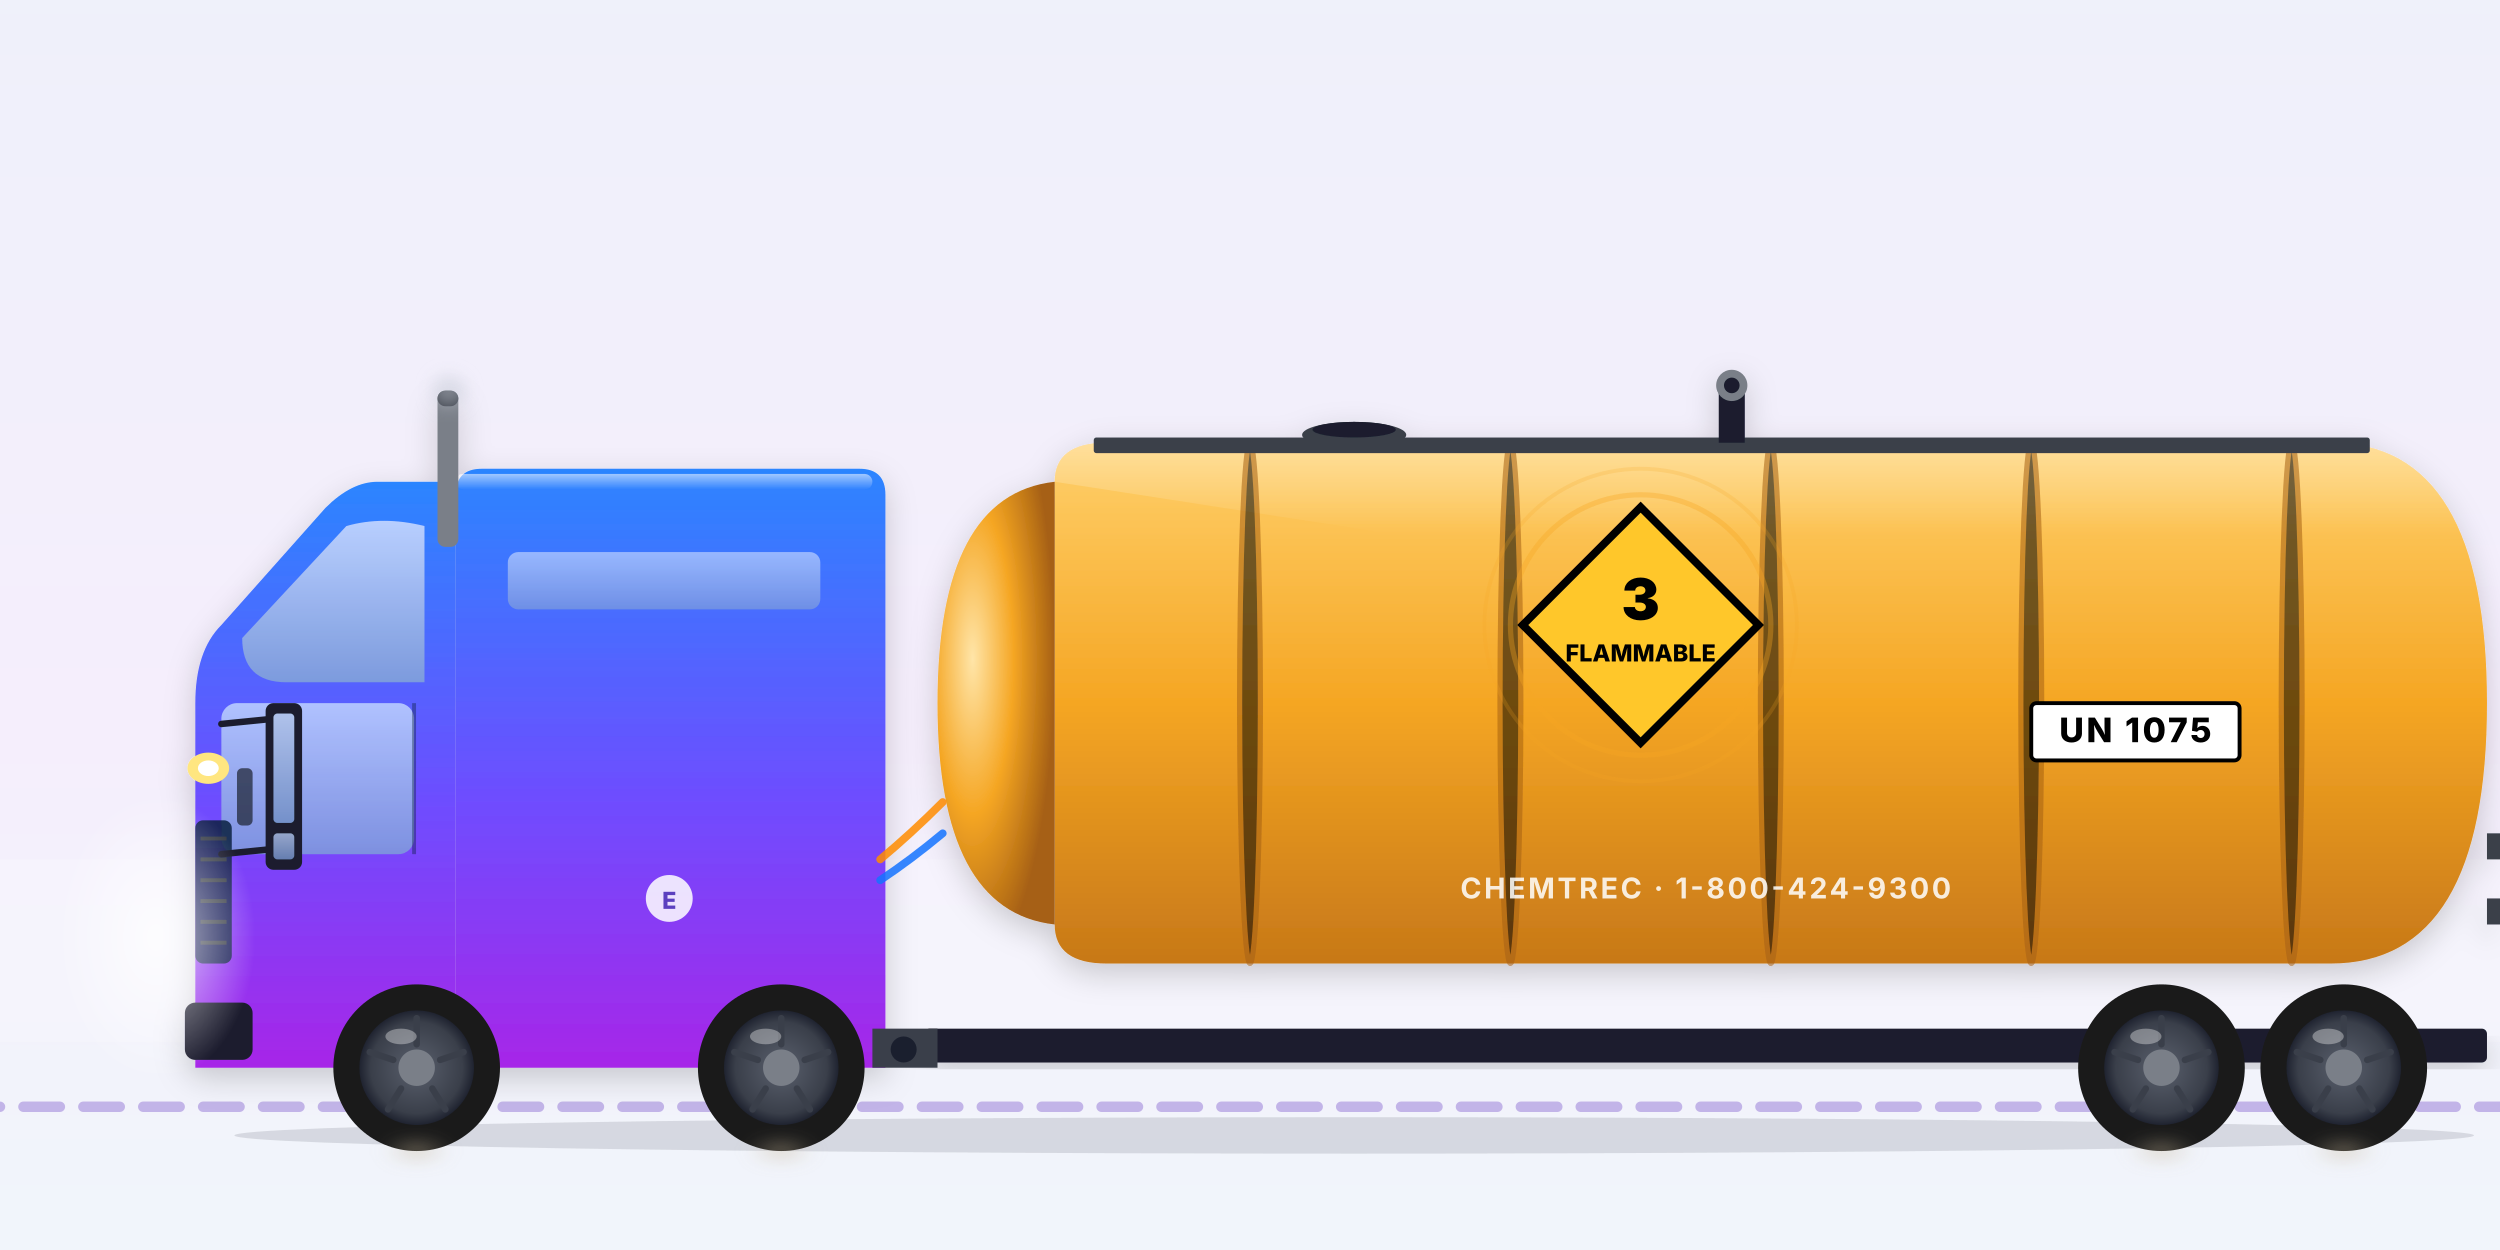
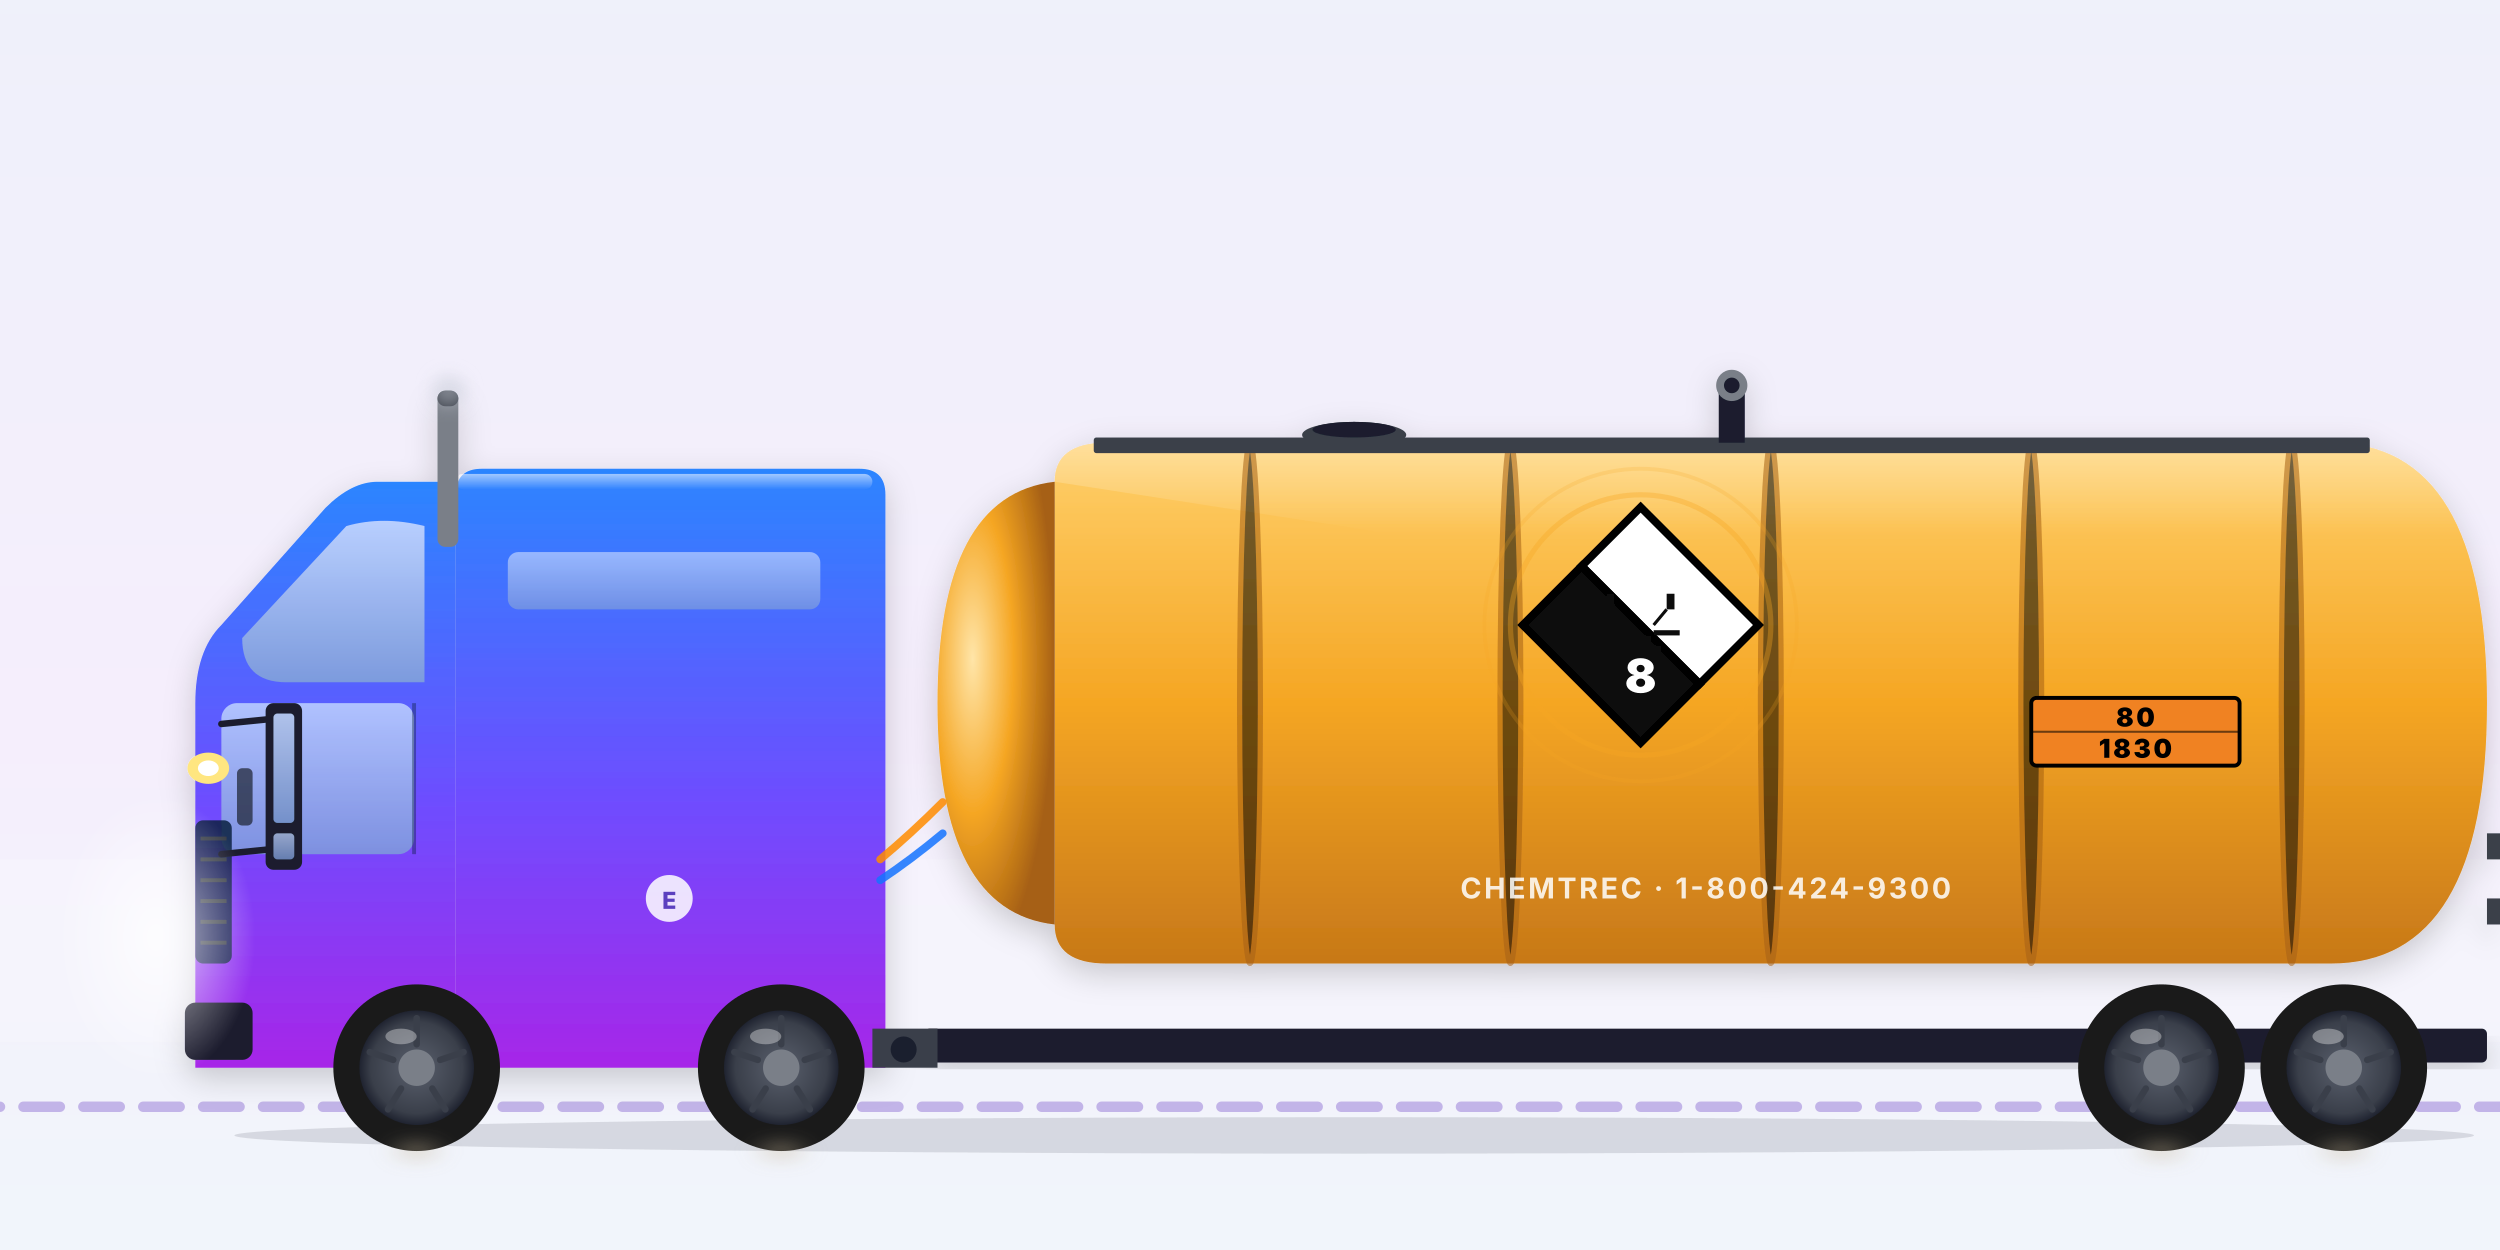
<svg xmlns="http://www.w3.org/2000/svg" width="1200" height="600" viewBox="0 50 1200 480" preserveAspectRatio="xMidYMid slice">
  <style>
    /* ========== CHASSIS BOB — the body floats on suspension ========== */
    .chassis-bob   { animation: chassis-bob 0.5s ease-in-out infinite; }
    @keyframes chassis-bob {
      0%, 100% { transform: translateY(0); }
      50%      { transform: translateY(-1.5px); }
    }
    .cab-sway      { animation: cab-sway 0.5s ease-in-out infinite -0.12s; }
    @keyframes cab-sway {
      0%, 100% { transform: translateY(0)    rotate(0deg); }
      50%      { transform: translateY(-0.8px) rotate(-0.15deg); }
    }
    .mudflap       { transform-origin: 1075px 440px;
                      animation: mudflap-flutter 0.42s ease-in-out infinite; }
    @keyframes mudflap-flutter {
      0%, 100% { transform: rotate(0deg)   translateX(0); }
      50%      { transform: rotate(-4deg)  translateX(0.4px); }
    }
    .streak        { animation: streak-drift 1.2s linear infinite; opacity: 0; }
    .streak.s2     { animation-delay: -0.4s; }
    .streak.s3     { animation-delay: -0.8s; }
    @keyframes streak-drift {
      0%   { transform: translateX(0);    opacity: 0; }
      15%  { opacity: 0.45; }
      85%  { opacity: 0.45; }
      100% { transform: translateX(180px); opacity: 0; }
    }
    .bow-air       { animation: bow-air-pulse 1.4s ease-in-out infinite;
                      transform-origin: 180px 410px; }
    @keyframes bow-air-pulse {
      0%, 100% { transform: scale(1)   translateX(0);   opacity: 0.18; }
      50%      { transform: scale(1.1) translateX(-3px); opacity: 0.32; }
    }
    .tire-dust     { animation: tire-dust 1.6s ease-out infinite; }
    @keyframes tire-dust {
      0%, 80%, 100% { opacity: 0; transform: translateX(0) scale(0.4); }
      8%, 18%       { opacity: 0.45; transform: translateX(0) scale(0.4); }
      35%           { opacity: 0;    transform: translateX(14px) scale(1); }
    }

    /* ========== ORIGINAL MOTION VOCAB ========== */
    .sheen        { animation: sheen-sweep 5s ease-in-out infinite;
                      transform-box: fill-box; }
    @keyframes sheen-sweep {
      0%   { transform: translateX(-220px); opacity: 0; }
      30%  { opacity: 0.5; }
      70%  { opacity: 0.5; }
      100% { transform: translateX(220px); opacity: 0; }
    }
    .wordmark     { animation: wordmark-breath 6s ease-in-out infinite; }
    @keyframes wordmark-breath {
      0%, 100% { opacity: 0.14; }
      50%      { opacity: 0.24; }
    }
    .badge-e      { transform-box: fill-box; transform-origin: center;
                      animation: badge-pulse 3.2s ease-in-out infinite; }
    @keyframes badge-pulse {
      0%, 100% { transform: scale(1);    opacity: 0.85; }
      50%      { transform: scale(1.06); opacity: 1; }
    }
    .headlight-glow { animation: headlight-pulse 4s ease-in-out infinite; }
    @keyframes headlight-pulse {
      0%, 100% { opacity: 0.85; }
      50%      { opacity: 1; }
    }
    .airlines     { animation: airlines-vibrate 0.55s ease-in-out infinite;
                      transform-box: fill-box; }
    @keyframes airlines-vibrate {
      0%, 100% { transform: translateY(0); }
      50%      { transform: translateY(0.6px); }
    }
    .chevron      { animation: chevron-pulse 2.2s ease-in-out infinite; }
    @keyframes chevron-pulse {
      0%, 100% { opacity: 0.3; }
      50%      { opacity: 0.65; }
    }
    .sky-shimmer  { animation: sky-drift 14s linear infinite;
                      transform-box: fill-box; }
    @keyframes sky-drift {
      from { transform: translateX(-40px); opacity: 0.12; }
      50%  { opacity: 0.22; }
      to   { transform: translateX(40px); opacity: 0.12; }
    }
    .ground-line  { stroke-dasharray: 14 9;
                      animation: ground-dash 1.6s linear infinite; }
    @keyframes ground-dash {
      from { stroke-dashoffset: 0; }
      to   { stroke-dashoffset: -46; }
    }
    /* ========== BRAND LOCKUP ========== */
    .brand-mark {
      transform-box: fill-box; transform-origin: center;
      animation: brand-pulse 3.6s ease-in-out infinite;
    }
    @keyframes brand-pulse {
      0%, 100% { transform: scale(1);    opacity: 0.92; }
      50%      { transform: scale(1.05); opacity: 1; }
    }
    .brand-word { animation: brand-word-breath 6s ease-in-out infinite; }
    @keyframes brand-word-breath {
      0%, 100% { opacity: 0.78; }
      50%      { opacity: 1; }
    }
+ 
+     /* ========== COUNTRY-SWITCHABLE HAZMAT MARKINGS ==========
+        Class 8 CORROSIVE (UN 1830, sulfuric acid) is harmonized to the UN
+        model regs across NA, so the diamond + UN panel are identical in
+        shape/symbol. The differences are (a) the emergency-response phone
+        and (b) optional language on supplementary markings:
+          · US  DOT/PHMSA 49 CFR 172     → CHEMTREC 1-800-424-9300
+          · CA  TC TDG (SOR/2001-286)    → CANUTEC 1-888-226-8832
+          · MX  SCT NOM-004-SCT/2008     → SETIQ 01-800-00-214-00 (CORROSIVO)
+        Default = US visible. The host renderer sets data-country on &lt;svg&gt;
+        (US|MX|CA); the attribute selectors below reveal exactly one group. */
+     .country-US { display: inline; }                  /* default = US visible */
+     .country-MX, .country-CA { display: none; }
+     [data-country="MX"] .country-US { display: none; }
+     [data-country="MX"] .country-MX { display: inline; }
+     [data-country="CA"] .country-US { display: none; }
+     [data-country="CA"] .country-CA { display: inline; }

    @media (prefers-reduced-motion: reduce) {
      .chassis-bob, .cab-sway, .mudflap, .streak, .bow-air, .tire-dust,
      .sheen, .wordmark, .badge-e, .headlight-glow, .airlines, .chevron,
      .sky-shimmer, .ground-line, .brand-mark, .brand-word { animation: none !important; }
    }
  
    /* ========== DARK-MODE OVERRIDES (2026-05-16) ========== */
    @media (prefers-color-scheme: dark) {
      .sky-bg          { fill: url(#skyDark) !important; }
      .ground-line     { stroke: #5E4FC6 !important; opacity: 0.55 !important; }
      .ground-shadow   { fill: #060912 !important; opacity: 0.55 !important; }
      .brand-word      { fill: #C9B6FF !important; }
      .brand-tagline   { fill: #8B7FE3 !important; }
      .equipment-label { fill: #C9B6FF !important; }
      .equipment-sub   { fill: #8B7FE3 !important; }
      .equipment-rule  { stroke: #6E4DFF !important; }
    }
  </style>
  <defs>
    <linearGradient id="skyDark" x1="0" y1="0" x2="0" y2="1">
      <stop offset="0%" stop-color="#0A0F1F" />
      <stop offset="55%" stop-color="#141A2E" />
      <stop offset="100%" stop-color="#0B0F1B" />
    </linearGradient>
    <linearGradient id="brandIridescent" x1="0" y1="0" x2="1" y2="1">
      <stop offset="0%" stop-color="#1473FF" />
      <stop offset="50%" stop-color="#6E4DFF" />
      <stop offset="100%" stop-color="#BE01FF" />
    </linearGradient>
    <linearGradient id="sky" x1="0" y1="0" x2="0" y2="1">
      <stop offset="0%" stop-color="#EEF1FA" />
      <stop offset="55%" stop-color="#F5EEFC" />
      <stop offset="100%" stop-color="#EFF8FA" />
    </linearGradient>
    <linearGradient id="cab" x1="0" y1="0" x2="0" y2="1">
      <stop offset="0%" stop-color="#2B85FF" />
      <stop offset="55%" stop-color="#6E4DFF" />
      <stop offset="100%" stop-color="#A726E8" />
    </linearGradient>
    <linearGradient id="cabRoof" x1="0" y1="0" x2="0" y2="1">
      <stop offset="0%" stop-color="#FFFFFF" stop-opacity="0.55" />
      <stop offset="100%" stop-color="#FFFFFF" stop-opacity="0" />
    </linearGradient>
    <linearGradient id="windowGlass" x1="0" y1="0" x2="0" y2="1">
      <stop offset="0%" stop-color="#BFD3FF" />
      <stop offset="100%" stop-color="#7E9DDB" />
    </linearGradient>
    <linearGradient id="hazmatTank" x1="0" y1="0" x2="0" y2="1">
      <stop offset="0%" stop-color="#FFD06B" />
      <stop offset="50%" stop-color="#F5A623" />
      <stop offset="100%" stop-color="#C77818" />
    </linearGradient>
    <linearGradient id="tankSheen" x1="0" y1="0" x2="0" y2="1">
      <stop offset="0%" stop-color="#FFFFFF" stop-opacity="0.55" />
      <stop offset="35%" stop-color="#FFFFFF" stop-opacity="0" />
      <stop offset="100%" stop-color="#FFFFFF" stop-opacity="0" />
    </linearGradient>
    <radialGradient id="tankCap" cx="0.3" cy="0.4" r="0.7">
      <stop offset="0%" stop-color="#FFE5A8" />
      <stop offset="50%" stop-color="#F5A623" />
      <stop offset="100%" stop-color="#A66012" />
    </radialGradient>
    <radialGradient id="rim" cx="0.5" cy="0.5" r="0.5">
      <stop offset="0%" stop-color="#5A606D" />
      <stop offset="80%" stop-color="#3A3F4A" />
      <stop offset="100%" stop-color="#1F2330" />
    </radialGradient>
    <filter id="rigShadow" x="-10%" y="-10%" width="120%" height="130%">
      <feGaussianBlur in="SourceAlpha" stdDeviation="6" />
      <feOffset dx="0" dy="4" result="offsetBlur" />
      <feComponentTransfer>
        <feFuncA type="linear" slope="0.18" />
      </feComponentTransfer>
      <feMerge>
        <feMergeNode />
        <feMergeNode in="SourceGraphic" />
      </feMerge>
    </filter>
    <linearGradient id="bowHazeGrad" x1="0" y1="0" x2="0" y2="1">
      <stop offset="0%" stop-color="#FFFFFF" stop-opacity="0.75" />
      <stop offset="100%" stop-color="#FFFFFF" stop-opacity="0" />
    </linearGradient>
    <radialGradient id="bowHaze" cx="0.5" cy="0.5" r="0.5">
      <stop offset="0%" stop-color="#FFFFFF" stop-opacity="0.75" />
      <stop offset="100%" stop-color="#FFFFFF" stop-opacity="0" />
    </radialGradient>
    <radialGradient id="dustCloud" cx="0.5" cy="0.5" r="0.5">
      <stop offset="0%" stop-color="#C8B89A" stop-opacity="0.55" />
      <stop offset="100%" stop-color="#C8B89A" stop-opacity="0" />
    </radialGradient>
    <filter id="softBlur" x="-50%" y="-50%" width="200%" height="200%">
      <feGaussianBlur stdDeviation="3" />
    </filter>
  </defs>
  <g class="chassis-bob">
    <rect class="sky-bg" width="1200" height="600" fill="url(#sky)" />
    <rect x="0" y="380" width="1200" height="70" fill="#FFFFFF" opacity="0.18" />
    <line x1="60" y1="475" x2="1140" y2="475" stroke="#9B7FD9" stroke-width="4" stroke-dasharray="14 9" stroke-linecap="round" opacity="0.55" />
    <ellipse cx="640" cy="486" rx="430" ry="7" fill="#1A1F2E" opacity="0.13" />
    <g filter="url(#rigShadow)">
      <path d="M 460 250 L 460 460 L 295 460 L 295 240 Q 295 230 305 230 L 450 230 Q 460 230 460 240 Z" fill="url(#cab)" />
      <path d="M 295 240 L 295 460 L 195 460 L 195 320 Q 195 300 205 290 L 245 245 Q 255 235 265 235 L 290 235 Q 295 235 295 240 Z" fill="url(#cab)" />
      <rect x="295" y="232" width="160" height="6" rx="3" fill="url(#cabRoof)" />
      <path d="M 283 252 Q 267 248 253 252 L 213 295 Q 213 312 230 312 L 283 312 Z" fill="url(#windowGlass)" opacity="0.95" />
      <rect x="205" y="320" width="74" height="58" rx="6" fill="url(#windowGlass)" opacity="0.85" />
      <line x1="279" y1="320" x2="279" y2="378" stroke="#0A1F3F" stroke-width="1.5" opacity="0.4" />
      <rect x="315" y="262" width="120" height="22" rx="4" fill="url(#windowGlass)" opacity="0.7" />
      <rect x="211" y="345" width="6" height="22" rx="2" fill="#1A1F2E" opacity="0.7" />
      <ellipse cx="200" cy="345" rx="8" ry="6" fill="#FFE680" />
      <ellipse cx="200" cy="345" rx="4" ry="3" fill="#FFFFFF" />
      <rect x="195" y="365" width="14" height="55" rx="3" fill="#0A1F3F" opacity="0.85" />
      <g stroke="#3A3F4A" stroke-width="1.5">
        <line x1="197" y1="372" x2="207" y2="372" />
        <line x1="197" y1="380" x2="207" y2="380" />
        <line x1="197" y1="388" x2="207" y2="388" />
        <line x1="197" y1="396" x2="207" y2="396" />
        <line x1="197" y1="404" x2="207" y2="404" />
        <line x1="197" y1="412" x2="207" y2="412" />
      </g>
      <rect x="191" y="435" width="26" height="22" rx="4" fill="#1A1F2E" />
      <rect x="271" y="438" width="22" height="20" rx="2" fill="#1A1F2E" opacity="0.85" />
      <line x1="205" y1="328" x2="225" y2="326" stroke="#1A1F2E" stroke-width="2.5" stroke-linecap="round" />
      <line x1="205" y1="378" x2="225" y2="376" stroke="#1A1F2E" stroke-width="2.5" stroke-linecap="round" />
      <rect x="222" y="320" width="14" height="64" rx="3" fill="#1A1F2E" />
      <rect x="225" y="324" width="8" height="42" rx="1.5" fill="url(#windowGlass)" opacity="0.9" />
      <rect x="225" y="370" width="8" height="10" rx="1.5" fill="url(#windowGlass)" opacity="0.75" />
      <rect x="288" y="200" width="8" height="60" rx="3" fill="#7A7F88" />
      <rect x="288" y="200" width="8" height="6" rx="3" fill="#3A3F4A" />
      <circle cx="377" cy="395" r="9" fill="#FFFFFF" opacity="0.85" />
      <text x="377" y="399" text-anchor="middle" font-family="Inter, system-ui, sans-serif" font-weight="800" font-size="9" fill="#5B3FBF">E</text>
    </g>
    <g filter="url(#rigShadow)">
      <path d="M 525 235 Q 525 220 545 220 L 1015 220 Q 1075 220 1075 320 Q 1075 420 1015 420 L 545 420 Q 525 420 525 405 Z" fill="url(#hazmatTank)" />
      <path d="M 525 235 Q 480 240 480 320 Q 480 400 525 405 L 525 235 Z" fill="url(#tankCap)" />
      <path d="M 525 235 Q 525 220 545 220 L 1015 220 Q 1075 220 1075 320" fill="url(#tankSheen)" opacity="0.6" />
      <g stroke="#A66012" stroke-width="2" opacity="0.55">
        <ellipse cx="600" cy="320" rx="4" ry="100" />
        <ellipse cx="700" cy="320" rx="4" ry="100" />
        <ellipse cx="800" cy="320" rx="4" ry="100" />
        <ellipse cx="900" cy="320" rx="4" ry="100" />
        <ellipse cx="1000" cy="320" rx="4" ry="100" />
      </g>
      <rect x="540" y="218" width="490" height="6" rx="1" fill="#3A3F4A" />
      <g>
        <rect x="780" y="200" width="10" height="20" fill="#1A1F2E" />
        <circle cx="785" cy="198" r="6" fill="#7A7F88" />
        <circle cx="785" cy="198" r="3" fill="#1A1F2E" />
      </g>
      <ellipse cx="640" cy="217" rx="20" ry="5" fill="#3A3F4A" />
      <ellipse cx="640" cy="215" rx="16" ry="3" fill="#1A1F2E" />
      <g>
        <rect x="1075" y="370" width="22" height="10" fill="#3A3F4A" />
        <rect x="1097" y="372" width="6" height="6" fill="#1A1F2E" />
        <rect x="1075" y="395" width="22" height="10" fill="#3A3F4A" />
      </g>
      <g transform="translate(750 290) rotate(45)">
-         <rect x="-32" y="-32" width="64" height="64" fill="#FFC72C" stroke="#000000" stroke-width="3" />
+         <rect x="-32" y="-32" width="64" height="32" fill="#FFFFFF" stroke="#000000" stroke-width="3" />
+         <rect x="-32" y="0" width="64" height="32" fill="#0A0A0A" stroke="#000000" stroke-width="3" />
        <g transform="rotate(-45)">
-           <text y="-2" text-anchor="middle" font-family="Inter, system-ui, sans-serif" font-weight="900" font-size="22" fill="#000000">3</text>
-           <text y="14" text-anchor="middle" font-family="Inter, system-ui, sans-serif" font-weight="800" font-size="9" fill="#000000">FLAMMABLE</text>
+           <g fill="#0A0A0A">
+             <path d="M -13 -12 L -13 -6 L -10 -6 L -10 -12 Z" />
+             <path d="M 10 -12 L 10 -6 L 13 -6 L 13 -12 Z" />
+             <path d="M -13 -6 L -8 0 M 10 -6 L 5 0" stroke="#0A0A0A" stroke-width="1.2" fill="none" />
+             <rect x="-15" y="2" width="10" height="2" />
+             <rect x="5" y="2" width="10" height="2" />
+             <path d="M -2 4 L 4 4 L 4 8 L 8 8 L 8 10 L -2 10 Z" />
+           </g>
+           <text y="26" text-anchor="middle" font-family="Inter, system-ui, sans-serif" font-weight="900" font-size="18" fill="#FFFFFF">8</text>
+           <text class="country-MX" y="13" text-anchor="middle" font-family="Inter, system-ui, sans-serif" font-weight="800" font-size="5.4" fill="#FFFFFF" letter-spacing="0.3">CORROSIVO</text>
        </g>
      </g>
      <g>
-         <rect x="900" y="320" width="80" height="22" rx="2" fill="#FFFFFF" stroke="#000000" stroke-width="1.5" />
-         <text x="940" y="335" text-anchor="middle" font-family="Inter, system-ui, sans-serif" font-weight="800" font-size="13" fill="#000000" letter-spacing="1">UN 1075</text>
-       </g>
-       <text x="775" y="395" text-anchor="middle" font-family="Inter, system-ui, sans-serif" font-weight="700" font-size="11" fill="#FFFFFF" opacity="0.85" letter-spacing="1">CHEMTREC · 1-800-424-9300</text>
+         <rect x="900" y="318" width="80" height="26" rx="2" fill="#F08222" stroke="#000000" stroke-width="1.5" />
+         <line x1="900" y1="331" x2="980" y2="331" stroke="#000000" stroke-width="0.8" opacity="0.55" />
+         <text x="940" y="329" text-anchor="middle" font-family="Inter, system-ui, sans-serif" font-weight="900" font-size="10" fill="#000000" letter-spacing="1">80</text>
+         <text x="940" y="341" text-anchor="middle" font-family="Inter, system-ui, sans-serif" font-weight="900" font-size="10" fill="#000000" letter-spacing="1">1830</text>
+       </g>
+       <g class="country-US">
+         <text x="775" y="395" text-anchor="middle" font-family="Inter, system-ui, sans-serif" font-weight="700" font-size="11" fill="#FFFFFF" opacity="0.85" letter-spacing="1">CHEMTREC · 1-800-424-9300</text>
+       </g>
+       <g class="country-CA">
+         <text x="775" y="395" text-anchor="middle" font-family="Inter, system-ui, sans-serif" font-weight="700" font-size="11" fill="#FFFFFF" opacity="0.85" letter-spacing="1">CANUTEC · 1-888-226-8832</text>
+       </g>
+       <g class="country-MX">
+         <text x="775" y="395" text-anchor="middle" font-family="Inter, system-ui, sans-serif" font-weight="700" font-size="11" fill="#FFFFFF" opacity="0.85" letter-spacing="1">SETIQ · 01-800-00-214-00</text>
+       </g>
    </g>
    <g filter="url(#rigShadow)">
      <rect x="475" y="445" width="600" height="13" rx="2" fill="#1A1F2E" />
    </g>
    <rect x="455" y="445" width="25" height="15" fill="#3A3F4A" />
    <circle cx="467" cy="453" r="5" fill="#1A1F2E" />
  </g>
  <g id="wheelGroup">
    <circle cx="0" cy="0" r="32" fill="#1A1A1A" />
    <circle cx="0" cy="0" r="22" fill="url(#rim)" />
    <circle cx="0" cy="0" r="7" fill="#7A7F88" />
    <g stroke="#3A3F4A" stroke-width="2.5" stroke-linecap="round">
      <line x1="0" y1="-19" x2="0" y2="-9" />
      <line x1="18" y1="-6" x2="9" y2="-3" />
      <line x1="11" y1="16" x2="6" y2="8" />
      <line x1="-11" y1="16" x2="-6" y2="8" />
      <line x1="-18" y1="-6" x2="-9" y2="-3" />
    </g>
    <ellipse cx="-6" cy="-12" rx="6" ry="3" fill="#FFFFFF" opacity="0.35" />
  </g>
  <g transform="translate(420 460)">
    <g>
      <use href="#wheelGroup" />
      <animateTransform attributeName="transform" type="rotate" from="0" to="-360" dur="1.6s" repeatCount="indefinite" />
    </g>
  </g>
  <g transform="translate(280 460)">
    <g>
      <use href="#wheelGroup" />
      <animateTransform attributeName="transform" type="rotate" from="0" to="-360" dur="1.6s" repeatCount="indefinite" />
    </g>
  </g>
  <g transform="translate(950 460)">
    <g>
      <use href="#wheelGroup" />
      <animateTransform attributeName="transform" type="rotate" from="0" to="-360" dur="1.6s" repeatCount="indefinite" />
    </g>
  </g>
  <g transform="translate(1020 460)">
    <g>
      <use href="#wheelGroup" />
      <animateTransform attributeName="transform" type="rotate" from="0" to="-360" dur="1.6s" repeatCount="indefinite" />
    </g>
  </g>
  <path d="M 458 380 Q 470 370 482 358" stroke="#FF8C00" stroke-width="3" fill="none" stroke-linecap="round" opacity="0.85" />
  <path d="M 458 388 Q 470 380 482 370" stroke="#1473FF" stroke-width="3" fill="none" stroke-linecap="round" opacity="0.85" />
  <circle cx="750" cy="290" r="50" fill="none" stroke="#F5A623" stroke-width="2" opacity="0.35" />
  <circle cx="750" cy="290" r="60" fill="none" stroke="#F5A623" stroke-width="1.5" opacity="0.2" />
  <g opacity="0.75">
  </g>
  <g stroke="#9B7FD9" stroke-width="2.5" stroke-linecap="round" opacity="0.5">
    <line class="streak" x1="1090" y1="445" x2="1145" y2="445" />
    <line class="streak s2" x1="1085" y1="455" x2="1150" y2="455" />
    <line class="streak s3" x1="1095" y1="468" x2="1145" y2="468" />
  </g>
  <ellipse class="bow-air" cx="180" cy="410" rx="38" ry="55" fill="url(#bowHaze)" />
  <g filter="url(#softBlur)" opacity="0.5">
    <circle cx="292" cy="200" r="6" fill="#C8CDD8">
      <animate attributeName="cy" from="200" to="120" dur="2.6s" repeatCount="indefinite" />
      <animate attributeName="r" from="6" to="14" dur="2.6s" repeatCount="indefinite" />
      <animate attributeName="opacity" values="0;0.55;0.55;0" keyTimes="0;0.15;0.7;1" dur="2.6s" repeatCount="indefinite" />
    </circle>
    <circle cx="294" cy="200" r="5" fill="#C8CDD8">
      <animate attributeName="cy" from="200" to="120" dur="2.6s" begin="-0.9s" repeatCount="indefinite" />
      <animate attributeName="r" from="5" to="12" dur="2.6s" begin="-0.9s" repeatCount="indefinite" />
      <animate attributeName="opacity" values="0;0.55;0.55;0" keyTimes="0;0.15;0.7;1" dur="2.6s" begin="-0.9s" repeatCount="indefinite" />
    </circle>
    <circle cx="290" cy="200" r="4" fill="#C8CDD8">
      <animate attributeName="cy" from="200" to="120" dur="2.6s" begin="-1.7s" repeatCount="indefinite" />
      <animate attributeName="r" from="4" to="10" dur="2.6s" begin="-1.7s" repeatCount="indefinite" />
      <animate attributeName="opacity" values="0;0.55;0.55;0" keyTimes="0;0.15;0.7;1" dur="2.6s" begin="-1.7s" repeatCount="indefinite" />
    </circle>
  </g>
  <g filter="url(#softBlur)">
    <ellipse class="tire-dust" cx="420.0" cy="492.0" rx="14" ry="5" fill="url(#dustCloud)" />
    <ellipse class="tire-dust" cx="280.0" cy="492.0" rx="14" ry="5" fill="url(#dustCloud)" style="animation-delay:-0.4s" />
    <ellipse class="tire-dust" cx="950.0" cy="492.0" rx="14" ry="5" fill="url(#dustCloud)" style="animation-delay:-0.7s" />
    <ellipse class="tire-dust" cx="1020.0" cy="492.0" rx="14" ry="5" fill="url(#dustCloud)" style="animation-delay:-1.1s" />
  </g>
</svg>
